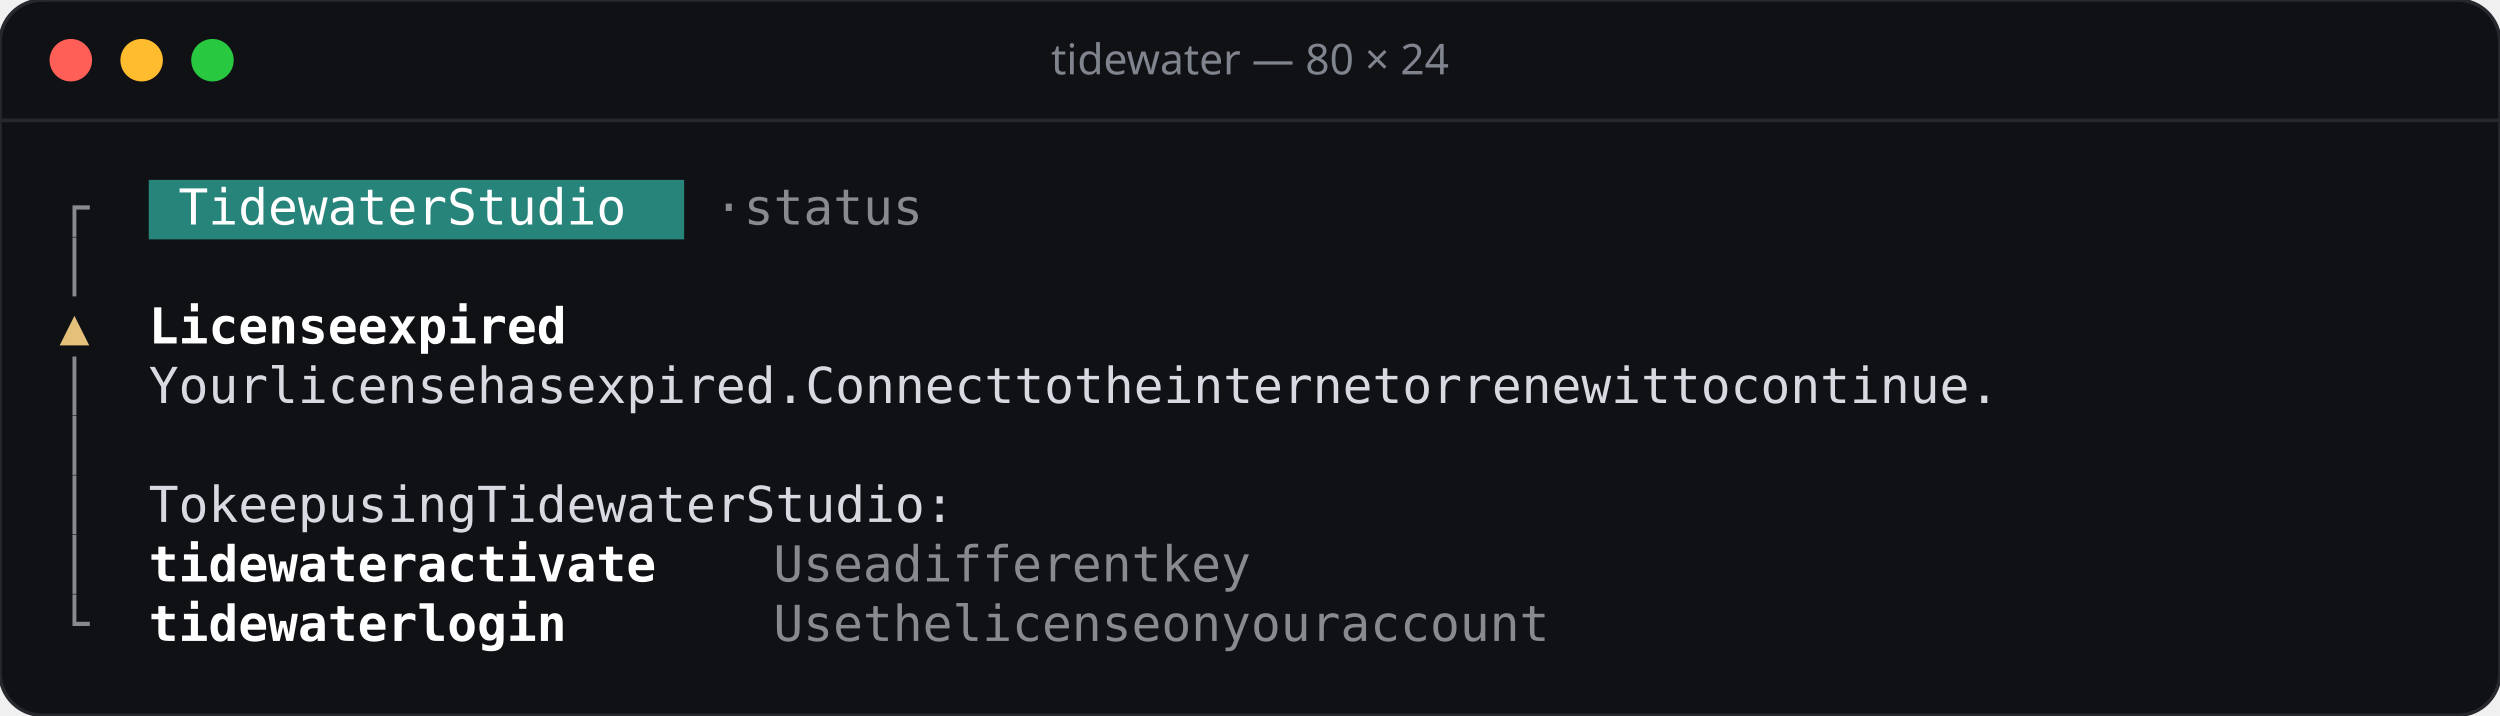
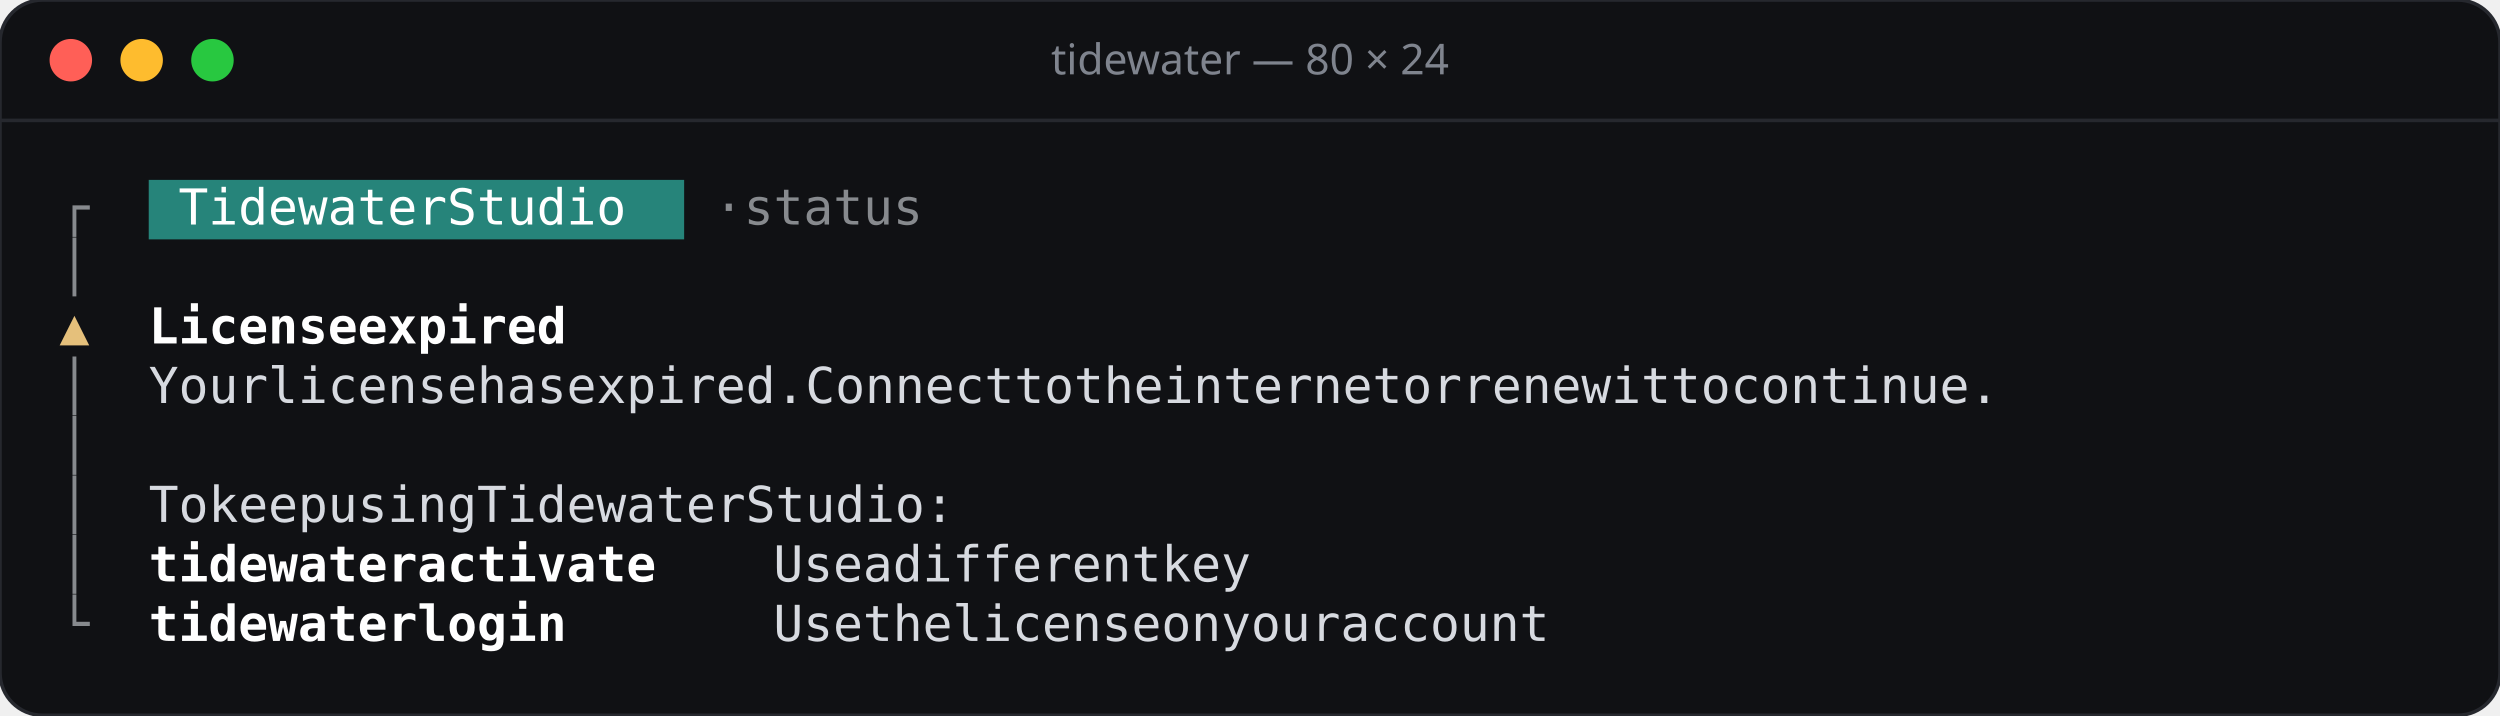
<svg xmlns="http://www.w3.org/2000/svg" width="706" height="202" viewBox="0 0 706 202">
  <rect width="706" height="202" rx="12" fill="#101114" stroke="#26282e" />
  <line x1="0" y1="34" x2="706" y2="34" stroke="#26282e" />
  <circle cx="20" cy="17" r="6" fill="#ff5f57" />
  <circle cx="40" cy="17" r="6" fill="#febc2e" />
  <circle cx="60" cy="17" r="6" fill="#28c840" />
  <text x="353" y="21" text-anchor="middle" font-family="Rubik, system-ui, sans-serif" font-size="12" font-weight="500" fill="#7f848e">tidewater — 80 × 24</text>
  <g font-family="'JetBrains Mono', ui-monospace, monospace" font-size="14">
    <rect x="42.0" y="50.8" width="151.2" height="16.8" fill="#26847a" />
    <text x="16.8" y="63.4" fill="#878a8e">┌</text>
    <text x="50.4 58.8 67.2 75.6 84.0 92.4 100.8 109.2 117.6 134.4 142.8 151.2 159.6 168.0 176.4" y="63.4" fill="#ffffff">TidewaterStudio</text>
    <text x="201.6 218.4 226.8 235.2 243.6 252.0 260.4" y="63.4" fill="#878a8e">·status</text>
    <text x="16.8" y="80.2" fill="#878a8e">│</text>
    <text x="16.8" y="97.0" fill="#e5c07b">▲</text>
    <text x="42.0 50.4 58.8 67.2 75.6 84.0 92.4 109.2 117.6 126.0 134.4 142.8 151.2 159.6" y="97.0" fill="#ffffff" font-weight="600">Licenseexpired</text>
    <text x="16.8" y="113.8" fill="#878a8e">│</text>
    <text x="42.0 50.4 58.8 67.2 84.0 92.4 100.8 109.2 117.6 126.0 134.4 151.2 159.6 168.0 184.8 193.2 201.6 210.0 218.4 226.8 235.2 243.6 260.4 268.8 277.2 285.6 294.0 302.4 310.8 327.6 336.0 352.8 361.2 369.6 386.4 394.8 403.2 411.6 420.0 428.4 436.8 445.2 462.0 470.4 487.2 495.6 504.0 512.4 520.8 537.6 546.0 562.8 571.2 588.0 596.4 604.8 613.2 621.6 630.0 638.4 646.8 655.2" y="113.8" fill="#d7dae0">Yourlicensehasexpired.Connecttotheinternetorrenewittocontinue.</text>
    <text x="16.8" y="130.6" fill="#878a8e">│</text>
    <text x="16.8" y="147.4" fill="#878a8e">│</text>
    <text x="42.0 50.4 67.2 75.6 84.0 92.4 109.2 117.6 126.0 134.4 142.8 159.6 168.0 176.4 184.8 193.2 201.6 210.0 218.4 226.8 243.6 252.0 260.4 268.8 277.2 285.6 294.0" y="147.4" fill="#d7dae0">TokeepusingTidewaterStudio:</text>
    <text x="16.8" y="164.2" fill="#878a8e">│</text>
    <text x="42.0 50.4 58.8 67.2 75.6 84.0 92.4 100.8 109.2 126.0 134.4 142.8 151.2 159.6 168.0 176.4 184.8" y="164.2" fill="#ffffff" font-weight="600">tidewateractivate</text>
-     <text x="218.4 226.8 235.2 252.0 268.8 277.2 285.6 294.0 302.4 310.8 319.2 327.6 336.0 352.8 361.2 369.6" y="164.2" fill="#878a8e">Useadifferentkey</text>
+     <text x="218.4 226.8 235.2 252.0 268.8 277.2 285.6 294.0 302.4 310.8 319.2 327.6 336.0 352.8 361.2 369.6" y="164.2" fill="#d7dae0">Useadifferentkey</text>
    <text x="16.8" y="181.0" fill="#878a8e">└</text>
    <text x="42.0 50.4 58.8 67.2 75.6 84.0 92.4 100.8 109.2 126.0 134.4 142.8 151.2 159.6" y="181.0" fill="#ffffff" font-weight="600">tidewaterlogin</text>
-     <text x="218.4 226.8 235.2 252.0 260.4 268.8 285.6 294.0 302.4 310.8 319.2 327.6 336.0 352.8 361.2 378.0 386.4 394.8 403.2 420.0 428.4 436.8 445.2 453.6 462.0 470.4" y="181.0" fill="#878a8e">Usethelicenseonyouraccount</text>
+     <text x="218.4 226.8 235.2 252.0 260.4 268.8 285.6 294.0 302.4 310.8 319.2 327.6 336.0 352.8 361.2 378.0 386.4 394.8 403.2 420.0 428.4 436.8 445.2 453.6 462.0 470.4" y="181.0" fill="#d7dae0">Usethelicenseonyouraccount</text>
  </g>
</svg>
